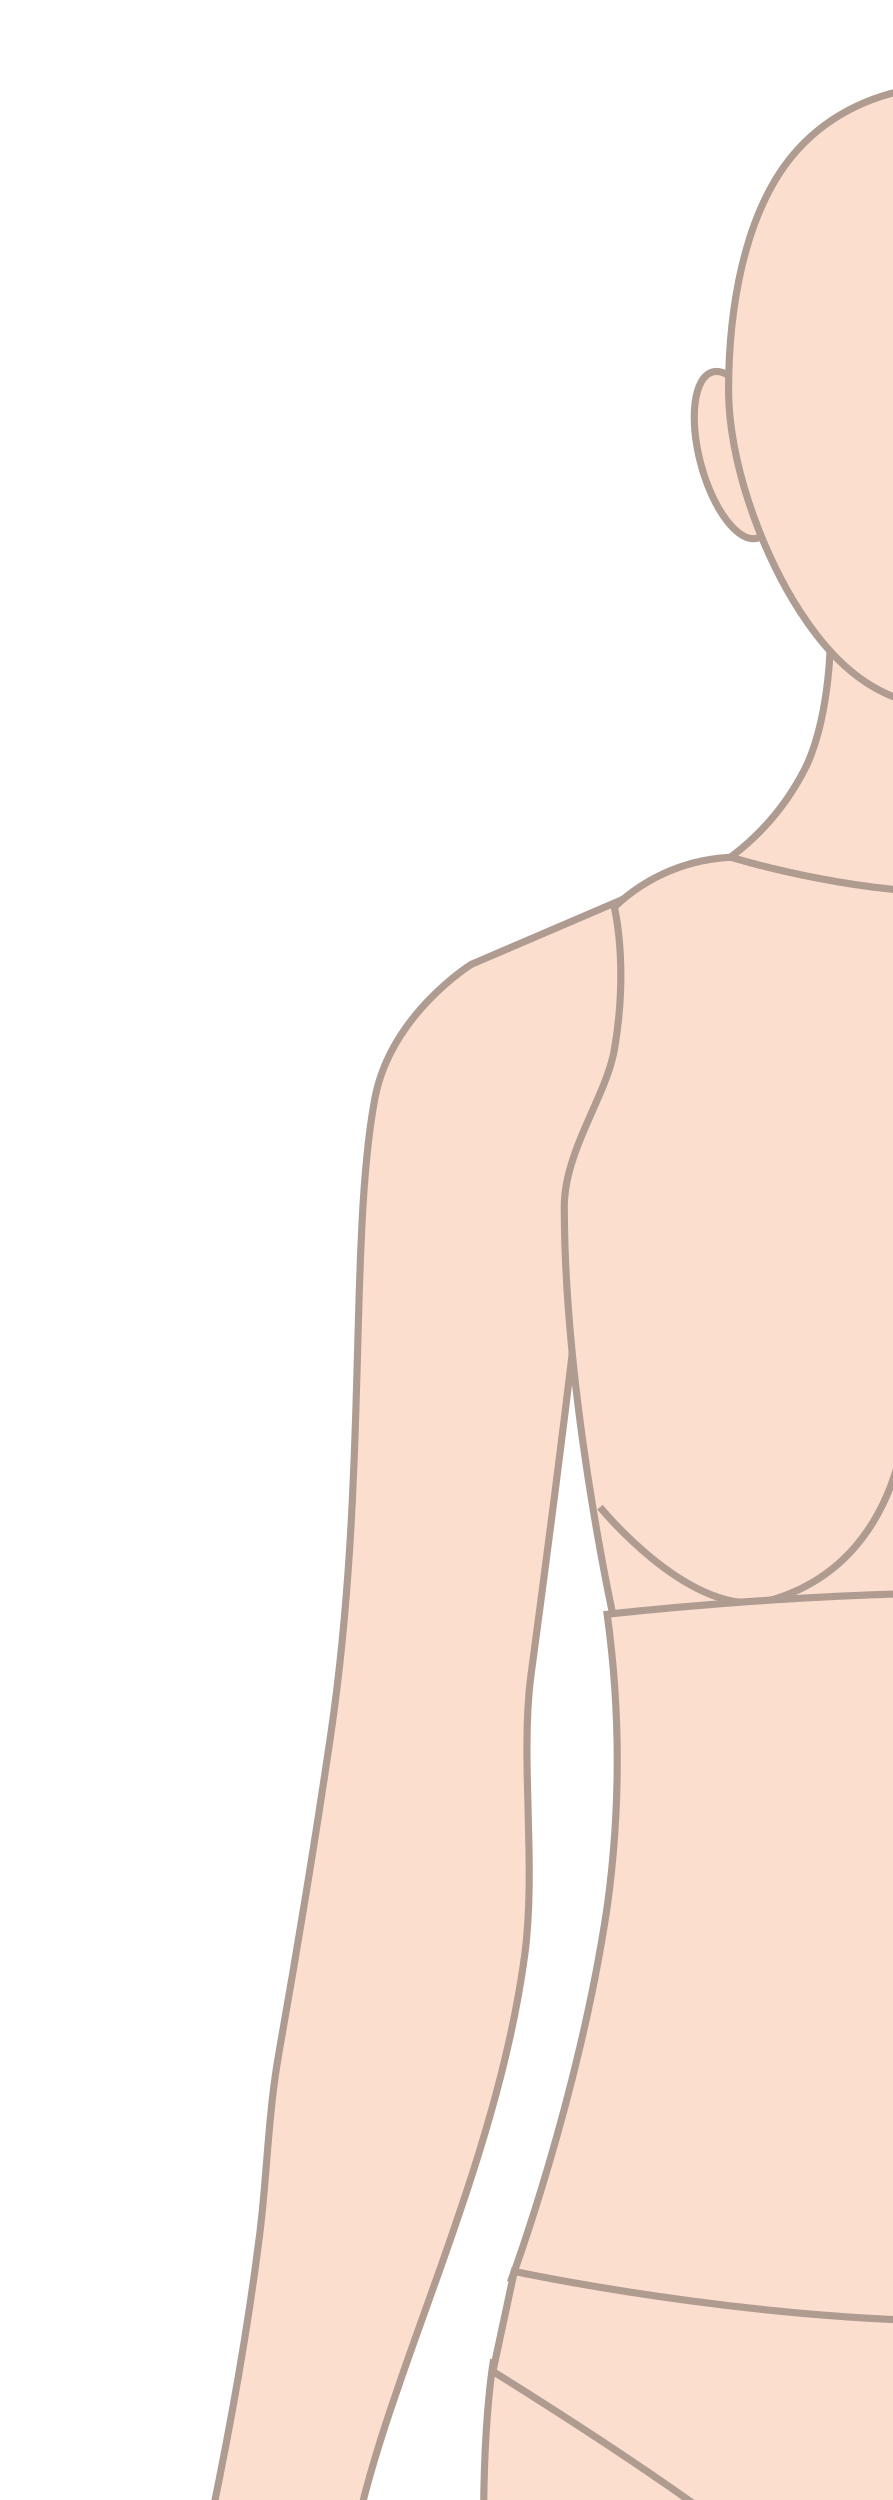
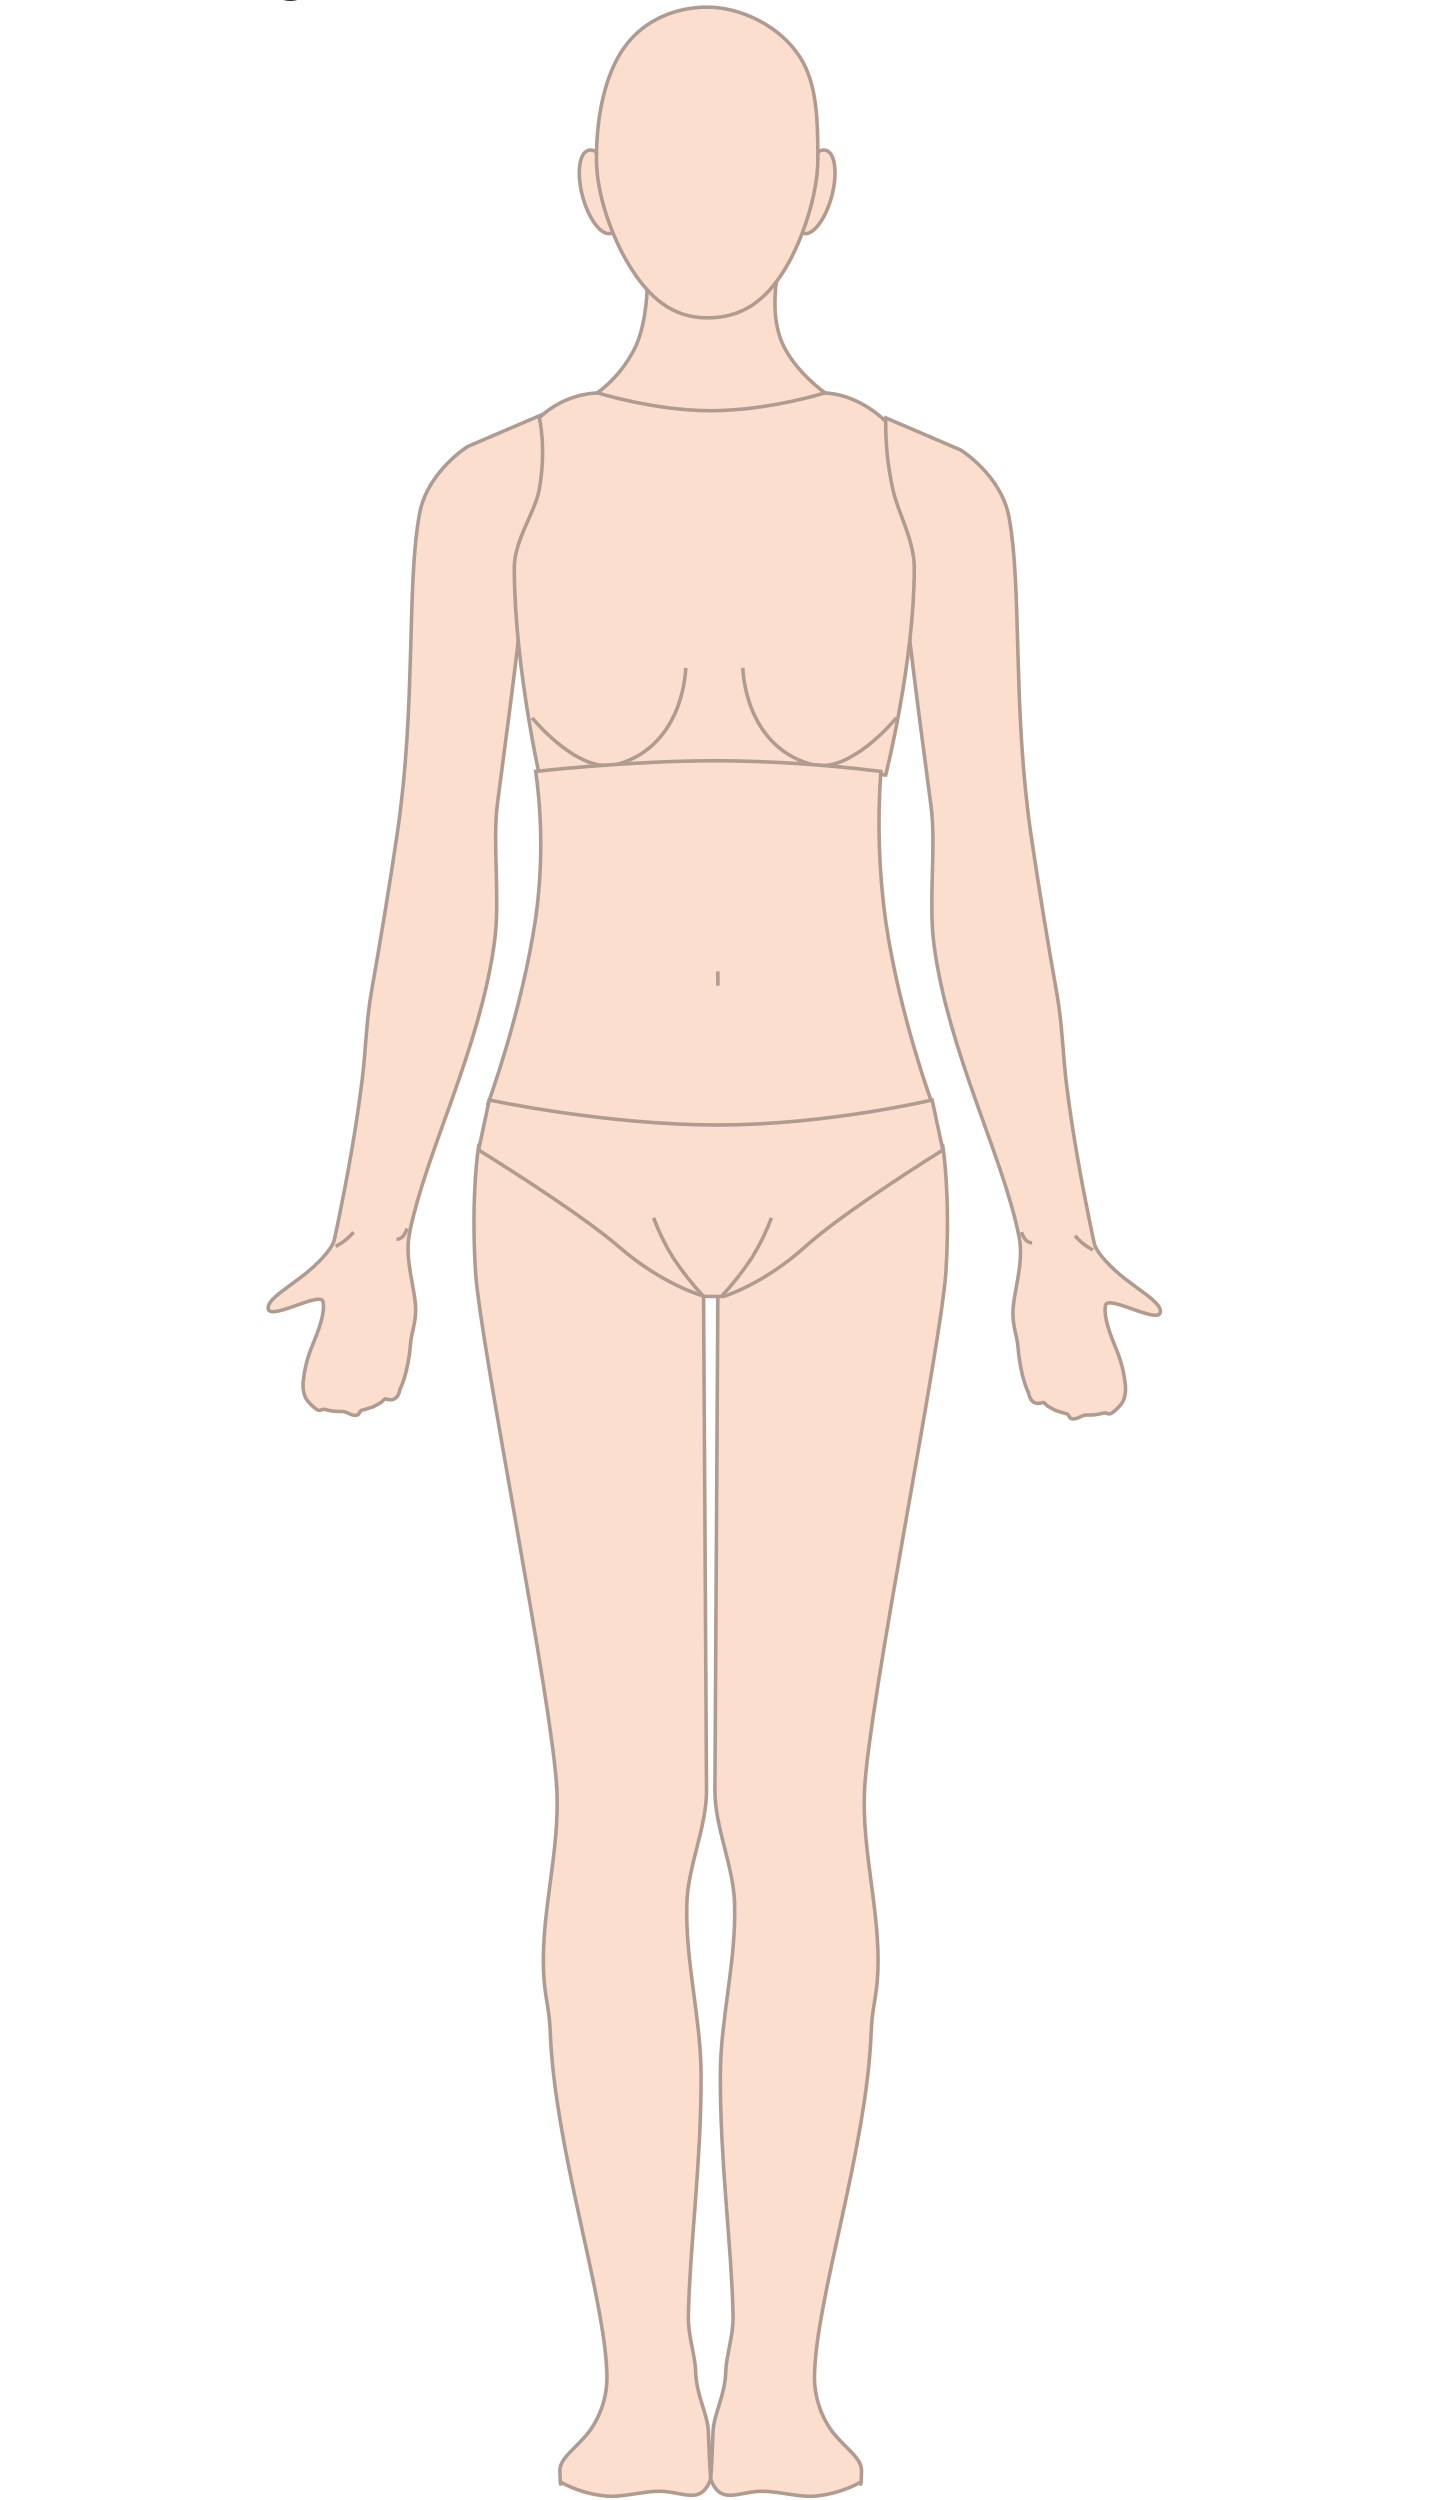
- <svg xmlns="http://www.w3.org/2000/svg" id="hands" width="250" height="700" viewBox="0 0 250 700">
+ <svg xmlns="http://www.w3.org/2000/svg" id="hands" width="400" height="700" viewBox="0 0 250 700">
  <defs>
    <style>
      .cls-1 {
        fill: #fbdece;
      }
      .cls-1:hover {
        fill: #FF4D4D;
      }


      .cls-1, .cls-2 {
        stroke: #AF9B90;
        stroke-width: 1px;
        fill-rule: evenodd;
      }

      .cls-2 {
        fill: none;
      }
+       text {
+         font-size: 25px;
+         font-weight: 600;
+       }
+ 
    </style>
  </defs>
-   <g id="transformer" transform="translate(20,20),scale(2,2)">
+   <g id="transformer" transform="translate(0,0),scale(1,1)">
    <path id="hands-2" data-name="hands" class="cls-1" d="M56,125l21-9s2.619,7.828-.026,20.837c-1.337,6.574-5.742,14.472-6.941,23.352-0.518,3.838.978,11.86,0.48,16.038-1.825,15.332-3.909,31.348-6.184,48.368-1.548,11.579.816,26.623-.887,39.233-4.051,30-19.281,58.872-23.774,81.409-1.555,7.8,1.82,15.84,1.717,21.906-0.058,3.379-1.213,6.352-1.418,8.929C39.272,384.819,37,389,37,389s-0.426,3.971-3.981,2.7c-0.46-.165-0.938.833-1.433,1.04a23.821,23.821,0,0,1-2.194,1.211c-1.031.35-2.1,0.672-3.183,0.944-0.359.09-.719,1.187-1.081,1.291-1.868.537-2.771-1.086-4.617-.978a13.746,13.746,0,0,1-4.141-.476c-1.364-.479-1.66.729-2.845-0.2a12.089,12.089,0,0,1-2.306-2.187C9.228,390.065,10,386,10,386a34.347,34.347,0,0,1,2.534-9.413c1.516-3.75,3.581-8.853,2.911-12.1C14.769,361.208-1.216,371,.16,365.638c0.57-2.219,5.595-5.274,9.644-8.423,4.107-3.195,8.238-7.486,8.811-10.1q0.625-2.853,1.234-5.832c2.387-11.7,4.8-24.807,6.526-38.622,1.023-8.2,1.155-16.644,2.664-25.2,2.6-14.716,5.077-29.747,7.229-44.356,5.3-36.012,2.5-69.464,6.22-89.348C44.687,132.011,56,125,56,125Zm138,1-21-9s-2.619,7.828.026,20.837c1.337,6.574,5.742,14.472,6.941,23.352,0.518,3.838-.977,11.86-0.48,16.038,1.824,15.332,3.908,31.348,6.183,48.368,1.548,11.579-.816,26.623.887,39.233,4.051,30,19.281,58.872,23.774,81.409,1.554,7.8-1.821,15.84-1.717,21.906,0.058,3.379,1.213,6.352,1.418,8.929C210.728,385.819,213,390,213,390s0.426,3.971,3.982,2.7c0.459-.165.938,0.833,1.432,1.04a23.876,23.876,0,0,0,2.194,1.211c1.031,0.35,2.1.672,3.184,0.944,0.358,0.09.719,1.187,1.081,1.291,1.868,0.537,2.771-1.086,4.616-.978a13.743,13.743,0,0,0,4.141-.476c1.364-.479,1.66.729,2.846-0.2a12.068,12.068,0,0,0,2.306-2.187C240.772,391.065,240,387,240,387a34.345,34.345,0,0,0-2.534-9.413c-1.516-3.75-3.581-8.853-2.911-12.1,0.676-3.279,16.661,6.51,15.285,1.151-0.57-2.219-5.595-5.274-9.644-8.423-4.107-3.195-8.238-7.486-8.81-10.1q-0.626-2.853-1.234-5.832c-2.387-11.7-4.8-24.807-6.526-38.622-1.023-8.2-1.155-16.644-2.664-25.2-2.6-14.716-5.077-29.747-7.228-44.356-5.3-36.012-2.5-69.464-6.221-89.348C205.313,133.011,194,126,194,126Z" />
    <path id="hand_line" class="cls-2" d="M19,349l1.823-1.094A17.18,17.18,0,0,0,24,345m15-1a7.753,7.753,0,0,1-1.2,2.2,2.609,2.609,0,0,1-1.8.8m195,3-1.823-1.094A17.174,17.174,0,0,1,226,346m-15-1a7.763,7.763,0,0,0,1.2,2.2,2.608,2.608,0,0,0,1.8.8" />
    <path id="chest-2" data-name="chest" class="cls-1" d="M76,117a25.2,25.2,0,0,1,17-7h62c10.406,0,18,8,18,8a83.772,83.772,0,0,0,2,19c1.344,6.439,6,14.125,6,22,0,26.358-8,58-8,58a419.635,419.635,0,0,0-47-3,487.672,487.672,0,0,0-50,3s-1.419-6.375-2.979-15.807C71.116,189.673,69,173.594,69,159c0-7.853,5.856-15.483,7-22C78.067,125.231,76,117,76,117Z" />
    <path id="chest_boob" class="cls-2" d="M74,201s13.127,16.178,24,13c18.785-5.49,19-27,19-27" />
    <path id="chest_boob-2" data-name="chest_boob" class="cls-2" d="M176,201s-13.127,16.178-24,13c-18.785-5.49-19-27-19-27" />
    <path id="neck" class="cls-1" d="M106.267,79h36.119S140.765,88.638,144,96c3.56,8.1,12.006,14,12.006,14s-15.878,5-32.006,5c-15.73,0-31.72-5-31.72-5A35.3,35.3,0,0,0,103,97C106.329,89.622,106.267,79,106.267,79Z" />
    <path id="head_ear_right" class="cls-1" d="M89.773,42.076c2.633-.706,6.163,3.933,7.885,10.359s0.984,12.208-1.649,12.914-6.163-3.933-7.885-10.359S87.141,42.781,89.773,42.076Z" />
    <path id="head_ear_right-2" data-name="head_ear_right" class="cls-1" d="M156.227,42.076c-2.633-.706-6.164,3.933-7.886,10.359s-0.983,12.208,1.65,12.914,6.163-3.933,7.885-10.359S158.86,42.781,156.227,42.076Z" />
    <path id="head-2" data-name="head" class="cls-1" d="M123,2c9.282,0,20.319,5.139,26,14,4.8,7.484,5,17.753,5,28.5,0,10.272-4.575,23.153-9,30.5-5.686,9.442-12.372,14-22,14s-16.314-5.562-22-15c-4.427-7.348-9-19.225-9-29.5,0-11.789,2.346-23.8,8-31.5C105.6,5.37,114.478,2,123,2Z" />
    <path id="abdomen-2" data-name="abdomen" class="cls-1" d="M75,216s25.953-3,51-3a392.673,392.673,0,0,1,45.647,3A201.046,201.046,0,0,0,173,258c3.909,26.421,13,51,13,51s-30.19,7-61,7c-31.361,0-63.353-7-63.353-7S71.088,283.442,75,257A149.189,149.189,0,0,0,75,216Z" />
    <path id="abdomen_navel" class="cls-2" d="M126,272v4" />
    <path id="legs-2" data-name="legs" class="cls-1" d="M59,321l63,42s0.39,65.247.825,138.15c0.063,10.509-5.192,21.177-5.511,31.831-0.481,16.052,3.892,32.074,3.984,47.476,0.149,24.9-3.233,48.789-3.554,68.222-0.091,5.5,1.9,10.645,2.041,15.354,0.2,6.858,3.4,11.9,3.572,16.942C123.729,691.757,124,694,124,694s-0.874,3.652-3.829,4.486c-2.683.757-6.466-.964-10.567-0.939-4.866.028-10.178,1.7-14.63,1.38A32.8,32.8,0,0,1,82,695s-0.077,2.735-.231-3.186c-0.094-3.631,4.742-6.412,8.3-11.107a25.771,25.771,0,0,0,4.862-16.036c-0.655-22.177-14.609-62.972-15.864-95.718-0.275-7.19-1.565-9.523-1.87-16.948-0.683-16.668,4.561-33.8,3.731-50.852-1.185-24.356-21.573-125.2-22.787-145.089C56.815,334.366,59,321,59,321Zm130,0-63,42s-0.39,65.247-.825,138.15c-0.063,10.509,5.192,21.177,5.511,31.831,0.481,16.052-3.892,32.074-3.984,47.476-0.149,24.9,3.233,48.789,3.554,68.222,0.091,5.5-1.9,10.645-2.041,15.354-0.2,6.858-3.4,11.9-3.572,16.942C124.271,691.757,124,694,124,694s0.874,3.652,3.829,4.486c2.683,0.757,6.466-.964,10.567-0.939,4.866,0.028,10.178,1.7,14.63,1.38A32.8,32.8,0,0,0,166,695s0.077,2.735.231-3.186c0.095-3.631-4.742-6.412-8.3-11.107a25.767,25.767,0,0,1-4.861-16.036c0.654-22.177,14.609-62.972,15.864-95.718,0.275-7.19,1.565-9.523,1.869-16.948,0.684-16.668-4.56-33.8-3.731-50.852,1.185-24.356,21.573-125.2,22.787-145.089C191.185,334.366,189,321,189,321Z" />
    <path id="pelvis-2" data-name="pelvis" class="cls-1" d="M62,308s32.54,7,64,7c30.526,0,60-7,60-7l3,14s-27.333,16.957-38.516,27.058C138.974,359.453,127.828,363,127.518,363h-4.974c-0.667,0-12.119-3.4-24.031-13.722C86.771,339.1,59,322,59,322Z" />
    <path id="pelvis_line" class="cls-2" d="M122,363a83.007,83.007,0,0,1-8.634-11A62.754,62.754,0,0,1,108,341" />
    <path id="pelvis_line-2" data-name="pelvis_line" class="cls-2" d="M127,363a83.007,83.007,0,0,0,8.634-11A62.754,62.754,0,0,0,141,341" />
  </g>
+   <text class="tooltip" id="tooltip" x="0" y="0">e</text>
</svg>
